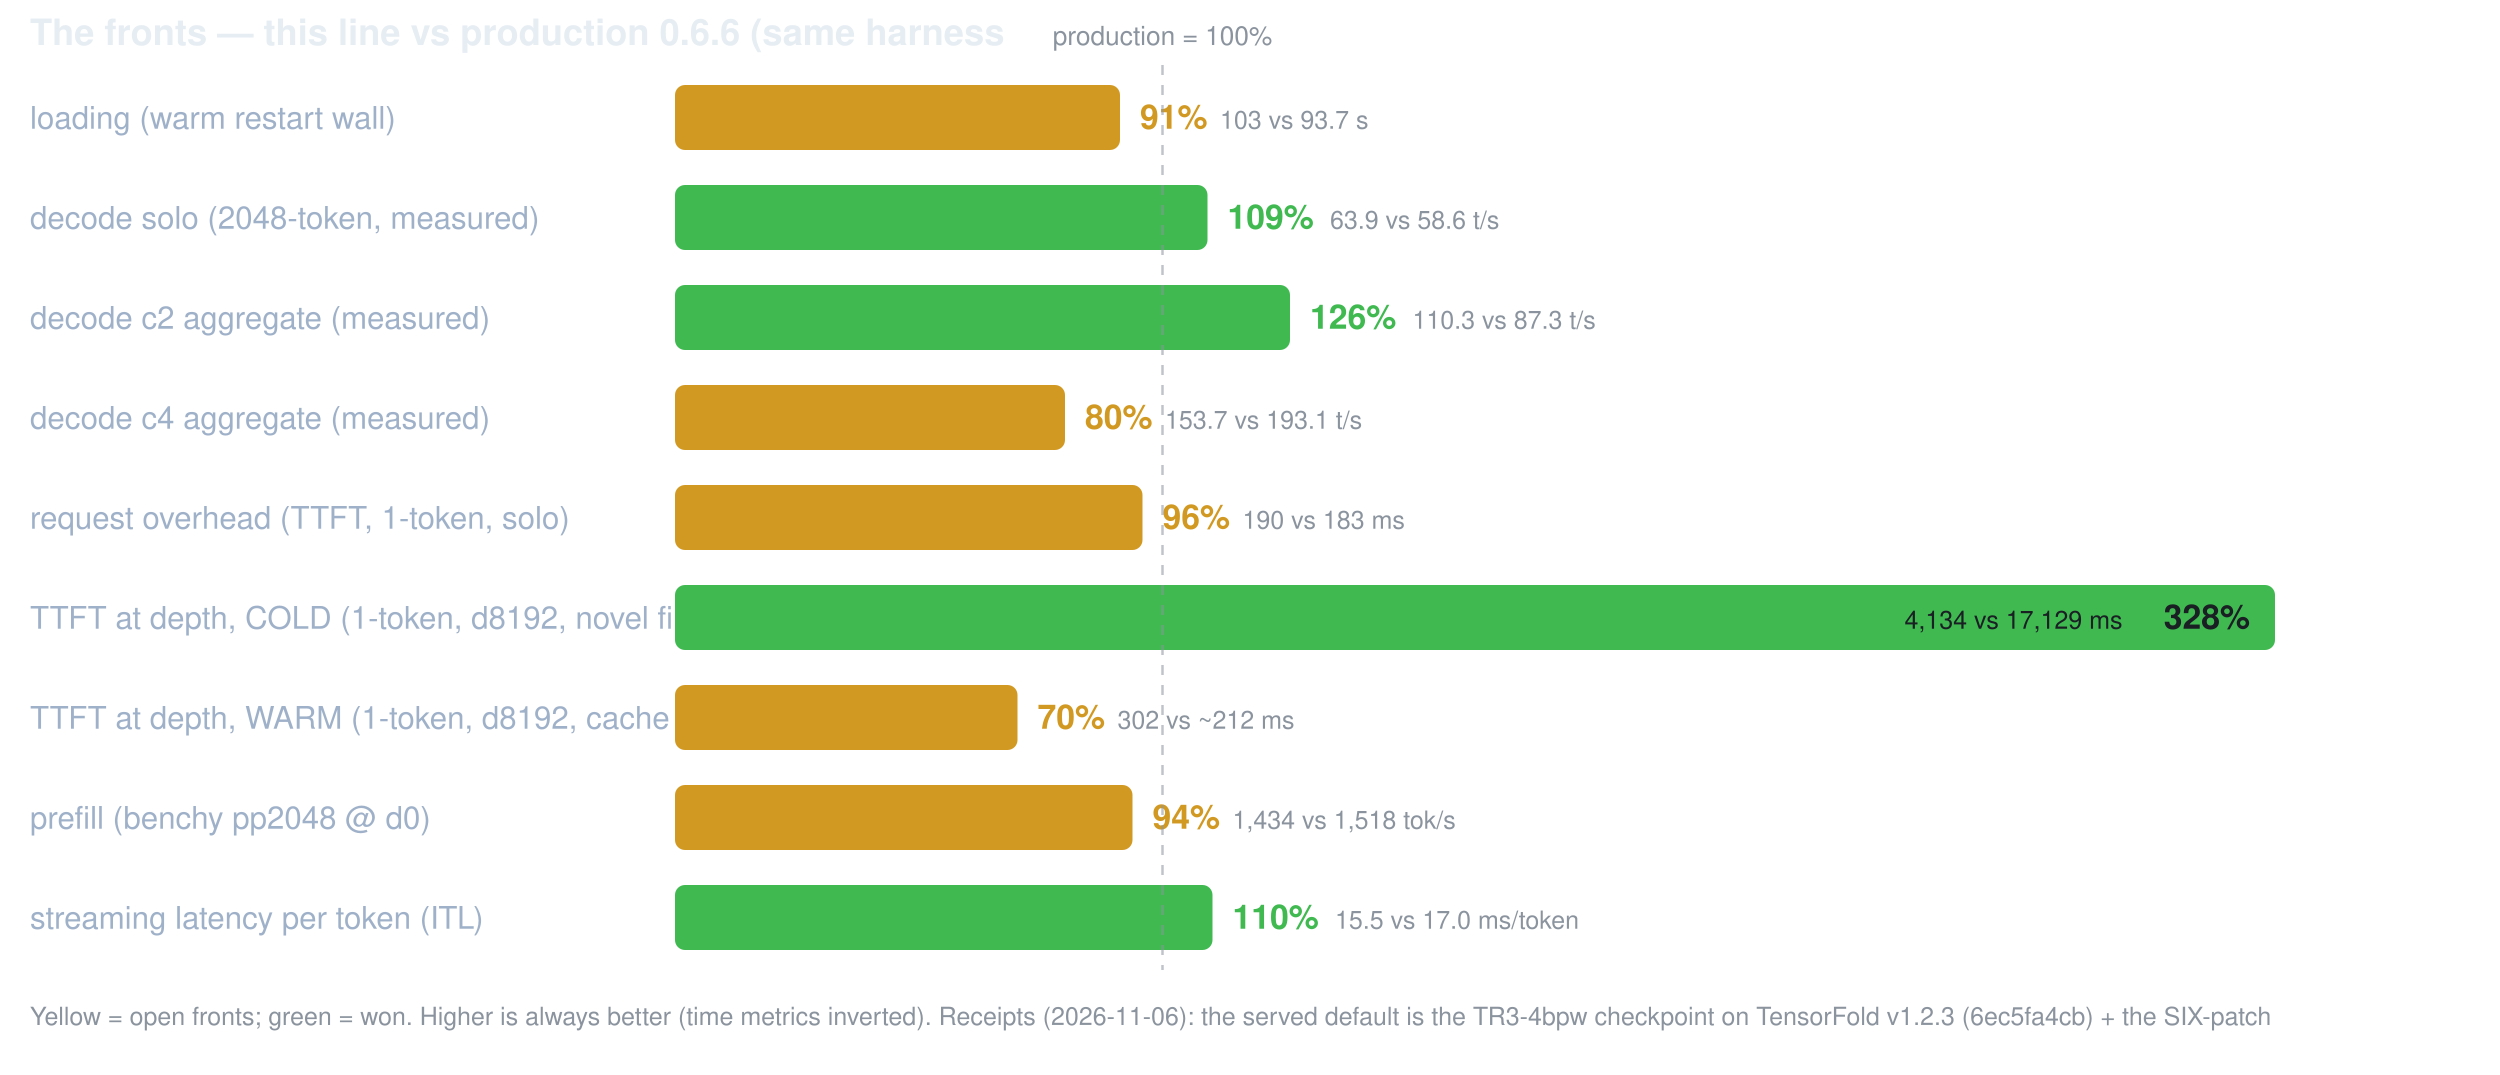
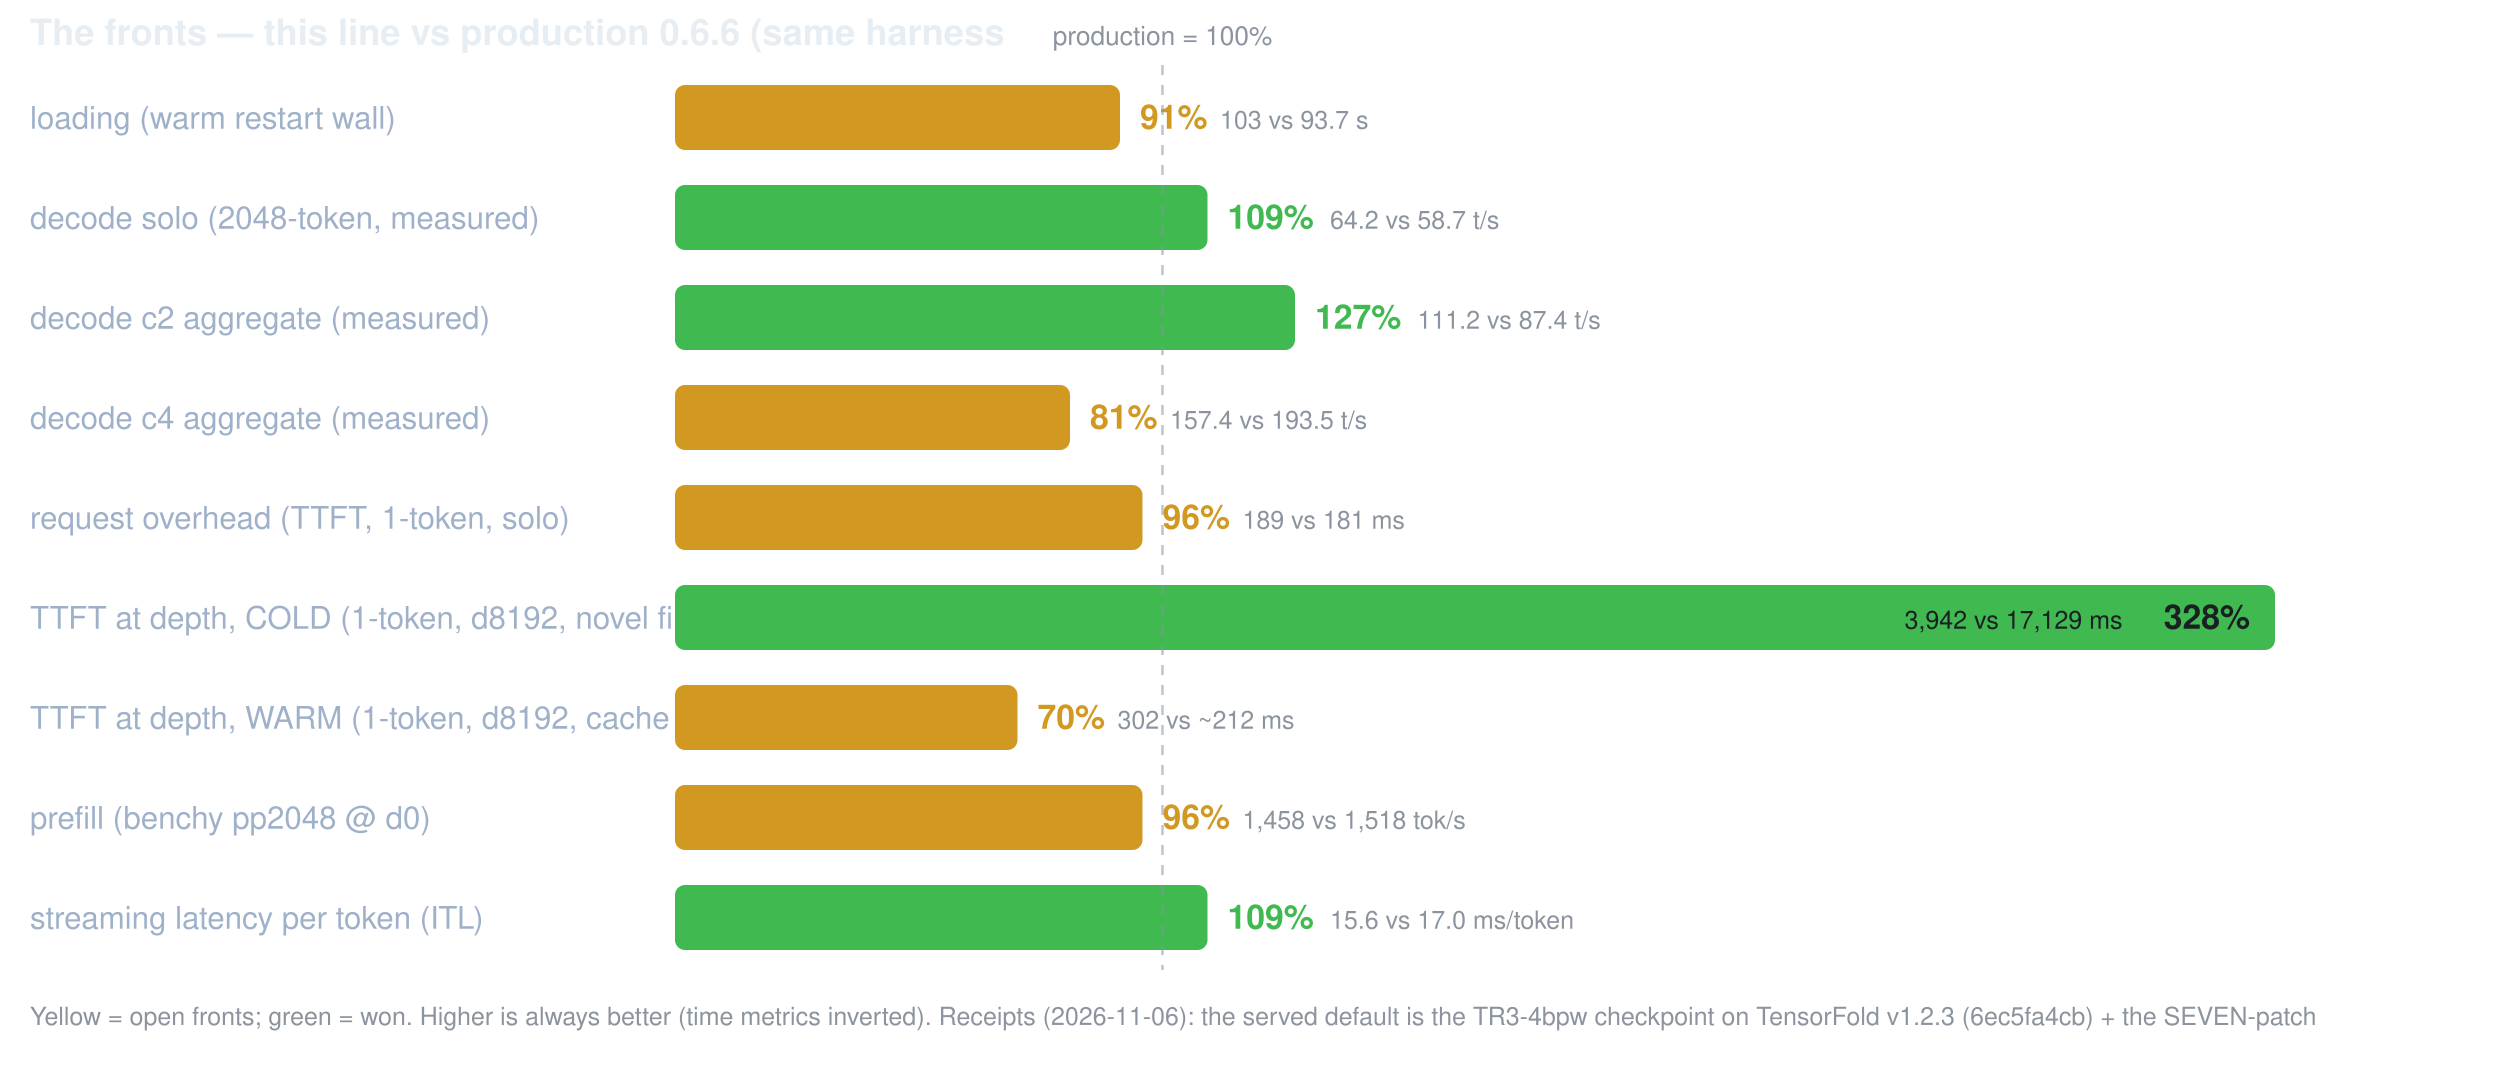
<svg xmlns="http://www.w3.org/2000/svg" viewBox="0 0 1000 430" width="1000" height="430" font-family="ui-sans-serif, -apple-system, 'Segoe UI', Helvetica, Arial, sans-serif">
  <text x="12" y="18" font-size="14.5" font-weight="700" fill="#e6edf3">The fronts — this line vs production 0.6.6 (same harness</text>
  <text x="465" y="18" font-size="10.5" fill="#8b949e" text-anchor="middle">production = 100%</text>
  <g>
    <text x="12" y="51.5" font-size="12.5" fill="#9fb1c9">loading (warm restart wall)</text>
    <rect x="270" y="34" width="178" height="26" rx="4" fill="#d29922" />
    <text x="456" y="51.5" font-size="13.5" font-weight="700" fill="#d29922">91%</text>
    <text x="488" y="51.5" font-size="10" fill="#8b949e">103 vs 93.7 s</text>
    <text x="12" y="91.5" font-size="12.5" fill="#9fb1c9">decode solo (2048-token, measured)</text>
    <rect x="270" y="74" width="213" height="26" rx="4" fill="#3fb950" />
    <text x="491" y="91.5" font-size="13.5" font-weight="700" fill="#3fb950">109%</text>
-     <text x="532" y="91.5" font-size="10" fill="#8b949e">63.9 vs 58.6 t/s</text>
+     <text x="532" y="91.5" font-size="10" fill="#8b949e">64.2 vs 58.7 t/s</text>
    <text x="12" y="131.5" font-size="12.5" fill="#9fb1c9">decode c2 aggregate (measured)</text>
-     <rect x="270" y="114" width="246" height="26" rx="4" fill="#3fb950" />
-     <text x="524" y="131.5" font-size="13.5" font-weight="700" fill="#3fb950">126%</text>
-     <text x="565" y="131.5" font-size="10" fill="#8b949e">110.3 vs 87.3 t/s</text>
+     <rect x="270" y="114" width="248" height="26" rx="4" fill="#3fb950" />
+     <text x="526" y="131.5" font-size="13.5" font-weight="700" fill="#3fb950">127%</text>
+     <text x="567" y="131.5" font-size="10" fill="#8b949e">111.2 vs 87.4 t/s</text>
    <text x="12" y="171.5" font-size="12.5" fill="#9fb1c9">decode c4 aggregate (measured)</text>
-     <rect x="270" y="154" width="156" height="26" rx="4" fill="#d29922" />
-     <text x="434" y="171.5" font-size="13.5" font-weight="700" fill="#d29922">80%</text>
-     <text x="466" y="171.5" font-size="10" fill="#8b949e">153.7 vs 193.1 t/s</text>
+     <rect x="270" y="154" width="158" height="26" rx="4" fill="#d29922" />
+     <text x="436" y="171.5" font-size="13.5" font-weight="700" fill="#d29922">81%</text>
+     <text x="468" y="171.5" font-size="10" fill="#8b949e">157.4 vs 193.5 t/s</text>
    <text x="12" y="211.5" font-size="12.5" fill="#9fb1c9">request overhead (TTFT, 1-token, solo)</text>
    <rect x="270" y="194" width="187" height="26" rx="4" fill="#d29922" />
    <text x="465" y="211.5" font-size="13.5" font-weight="700" fill="#d29922">96%</text>
-     <text x="497" y="211.5" font-size="10" fill="#8b949e">190 vs 183 ms</text>
+     <text x="497" y="211.5" font-size="10" fill="#8b949e">189 vs 181 ms</text>
    <text x="12" y="251.5" font-size="12.5" fill="#9fb1c9">TTFT at depth, COLD (1-token, d8192, novel fill)</text>
    <rect x="270" y="234" width="640" height="26" rx="4" fill="#3fb950" />
    <text x="900" y="251.5" font-size="13.5" font-weight="700" fill="#1a1f24" text-anchor="end">328%</text>
-     <text x="849" y="251.5" font-size="10" fill="#1a1f24" text-anchor="end">4,134 vs 17,129 ms</text>
+     <text x="849" y="251.5" font-size="10" fill="#1a1f24" text-anchor="end">3,942 vs 17,129 ms</text>
    <text x="12" y="291.5" font-size="12.5" fill="#9fb1c9">TTFT at depth, WARM (1-token, d8192, cache hit)</text>
    <rect x="270" y="274" width="137" height="26" rx="4" fill="#d29922" />
    <text x="415" y="291.5" font-size="13.5" font-weight="700" fill="#d29922">70%</text>
    <text x="447" y="291.5" font-size="10" fill="#8b949e">302 vs ~212 ms</text>
    <text x="12" y="331.5" font-size="12.5" fill="#9fb1c9">prefill (benchy pp2048 @ d0)</text>
-     <rect x="270" y="314" width="183" height="26" rx="4" fill="#d29922" />
-     <text x="461" y="331.5" font-size="13.5" font-weight="700" fill="#d29922">94%</text>
-     <text x="493" y="331.5" font-size="10" fill="#8b949e">1,434 vs 1,518 tok/s</text>
+     <rect x="270" y="314" width="187" height="26" rx="4" fill="#d29922" />
+     <text x="465" y="331.5" font-size="13.5" font-weight="700" fill="#d29922">96%</text>
+     <text x="497" y="331.5" font-size="10" fill="#8b949e">1,458 vs 1,518 tok/s</text>
    <text x="12" y="371.5" font-size="12.5" fill="#9fb1c9">streaming latency per token (ITL)</text>
-     <rect x="270" y="354" width="215" height="26" rx="4" fill="#3fb950" />
-     <text x="493" y="371.5" font-size="13.5" font-weight="700" fill="#3fb950">110%</text>
-     <text x="534" y="371.5" font-size="10" fill="#8b949e">15.5 vs 17.0 ms/token</text>
+     <rect x="270" y="354" width="213" height="26" rx="4" fill="#3fb950" />
+     <text x="491" y="371.5" font-size="13.5" font-weight="700" fill="#3fb950">109%</text>
+     <text x="532" y="371.5" font-size="10" fill="#8b949e">15.6 vs 17.0 ms/token</text>
  </g>
  <line x1="465" y1="26" x2="465" y2="388" stroke="#8b949e" stroke-opacity="0.55" stroke-dasharray="4 4" />
-   <text x="12" y="410" font-size="10" fill="#8b949e">Yellow = open fronts; green = won. Higher is always better (time metrics inverted). Receipts (2026-11-06): the served default is the TR3-4bpw checkpoint on TensorFold v1.2.3 (6ec5fa4cb) + the SIX-patch</text>
+   <text x="12" y="410" font-size="10" fill="#8b949e">Yellow = open fronts; green = won. Higher is always better (time metrics inverted). Receipts (2026-11-06): the served default is the TR3-4bpw checkpoint on TensorFold v1.2.3 (6ec5fa4cb) + the SEVEN-patch</text>
</svg>
